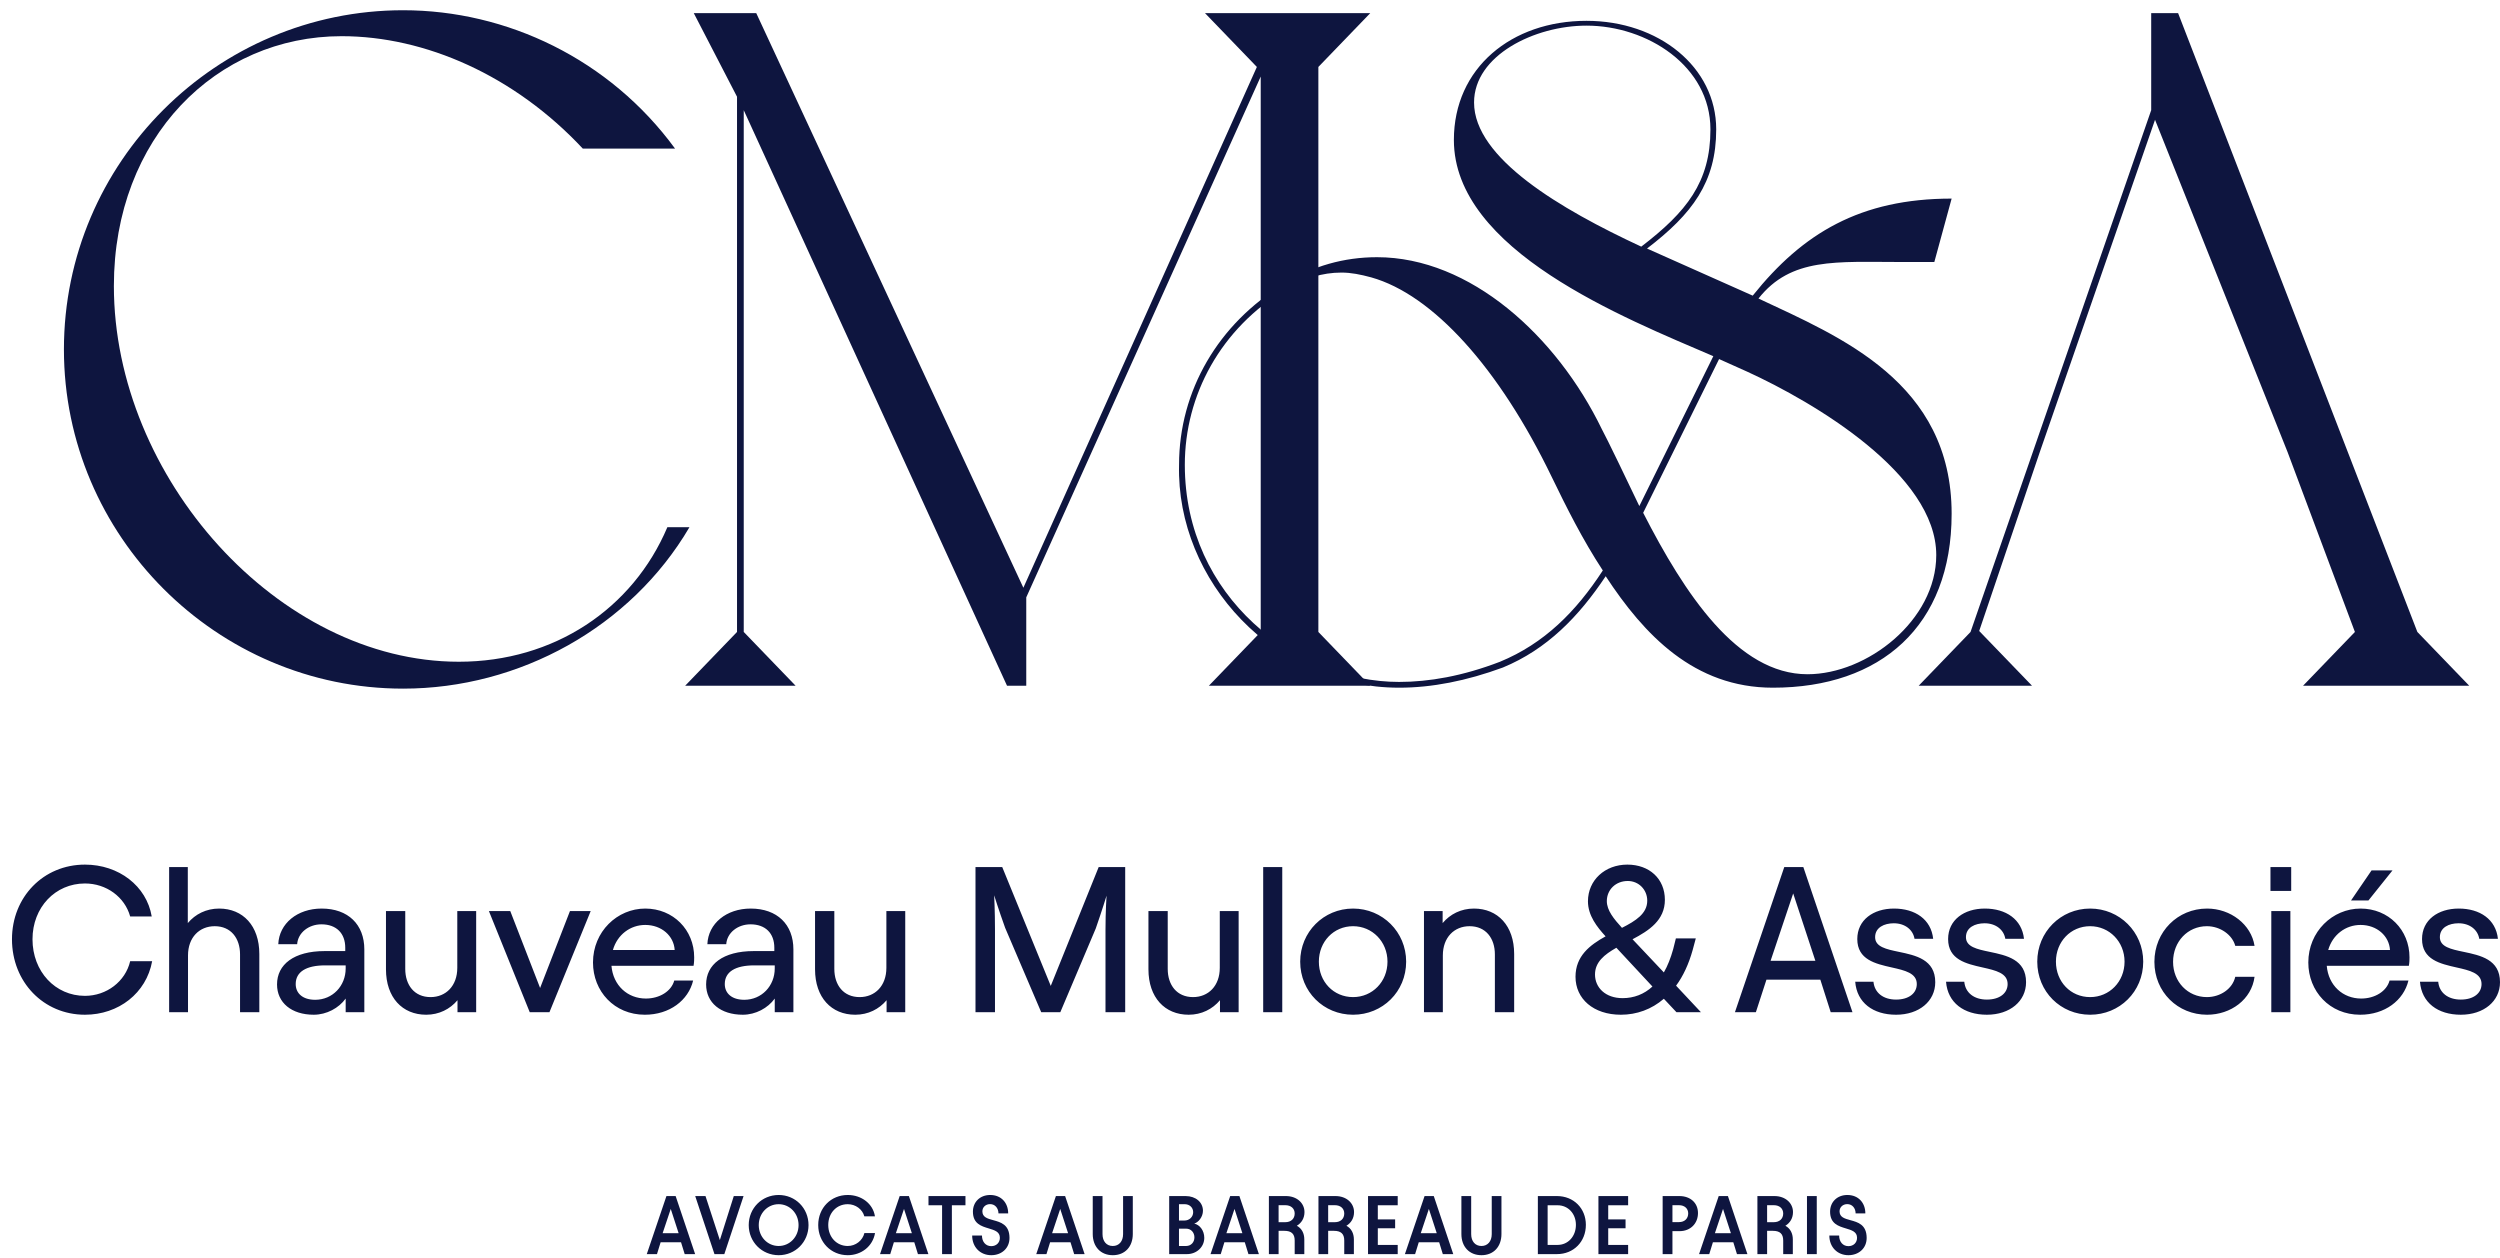
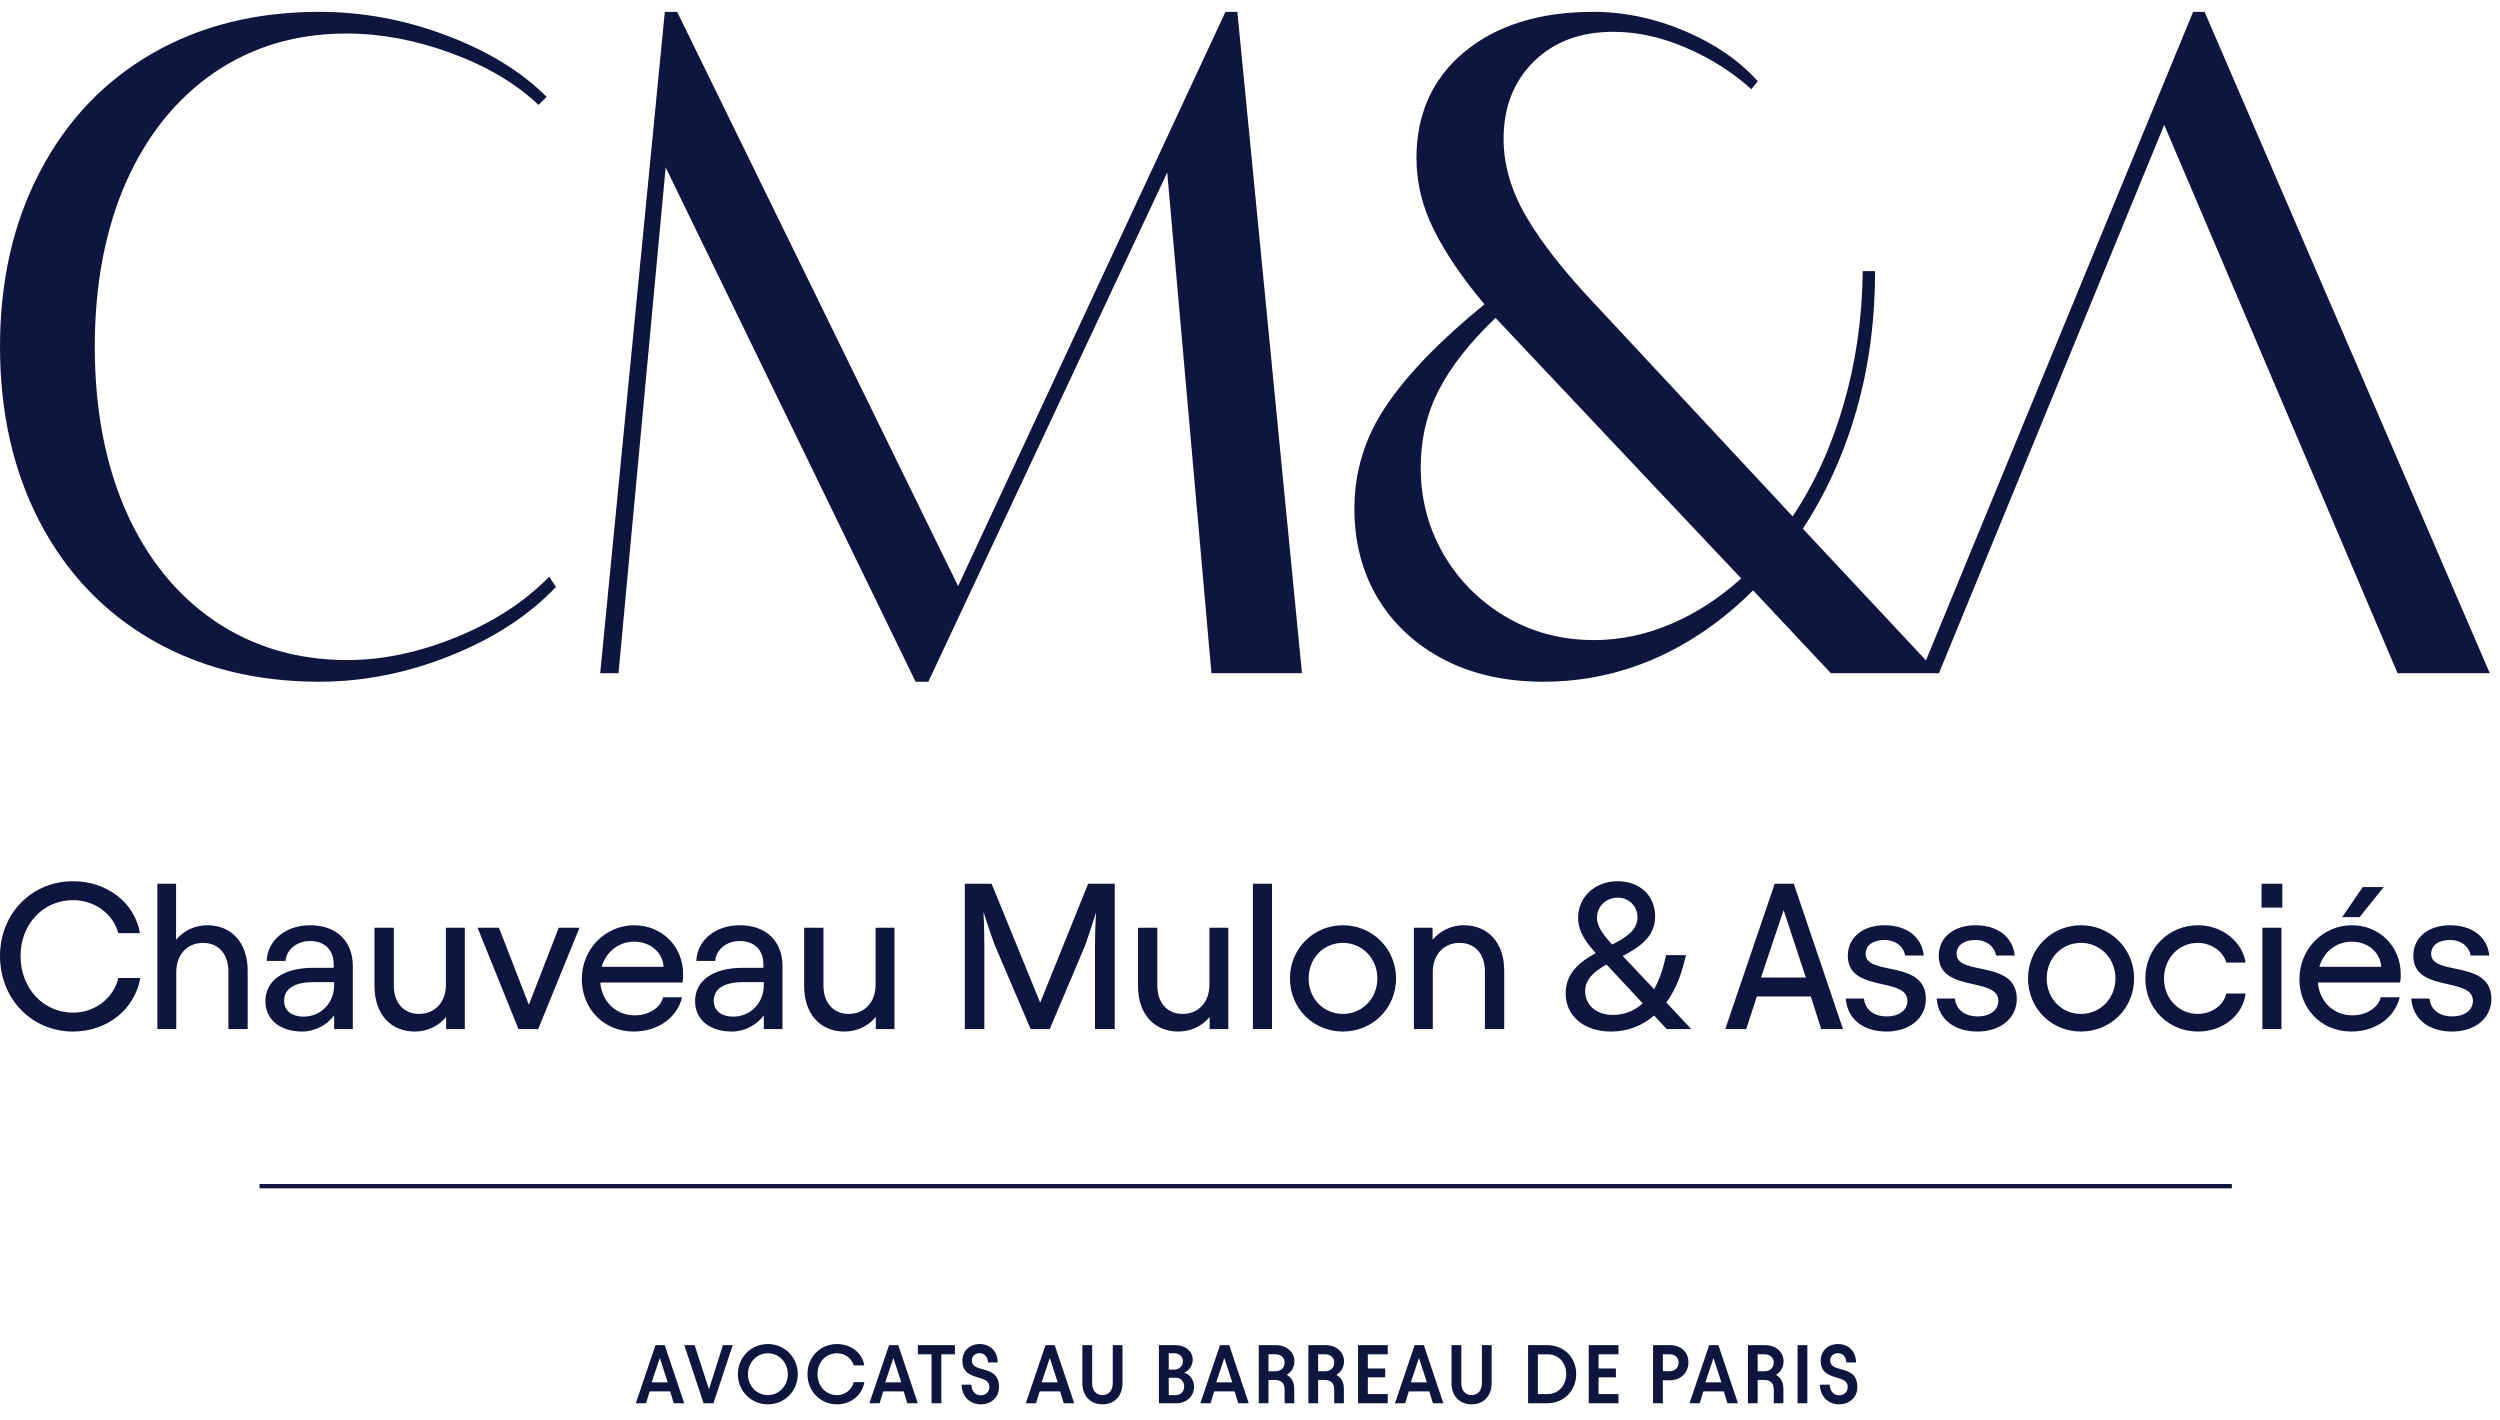
- <svg xmlns="http://www.w3.org/2000/svg" width="167" height="84" viewBox="0 0 167 84" fill="none">
-   <path fill-rule="evenodd" clip-rule="evenodd" d="M10.163 64.21C9.775 66.343 7.919 67.784 5.675 67.784C2.905 67.784 0.8 65.595 0.8 62.742C0.8 59.916 2.905 57.756 5.675 57.756C7.933 57.756 9.789 59.182 10.135 61.218H8.695C8.334 59.916 7.102 59.016 5.675 59.016C3.695 59.016 2.171 60.609 2.171 62.742C2.171 64.903 3.695 66.523 5.675 66.523C7.116 66.523 8.376 65.567 8.695 64.21H10.163ZM12.559 67.617H11.298V57.922H12.545V61.662C13.043 61.066 13.777 60.692 14.636 60.692C16.229 60.692 17.323 61.842 17.323 63.725V67.617H16.035V63.753C16.035 62.673 15.426 61.87 14.345 61.87C13.32 61.87 12.559 62.617 12.559 63.822V67.617ZM20.958 67.784C21.816 67.784 22.634 67.34 23.091 66.703V67.617H24.337V63.421C24.337 61.759 23.257 60.692 21.484 60.692C19.863 60.692 18.645 61.689 18.589 63.074H19.849C19.905 62.299 20.625 61.745 21.47 61.745C22.467 61.745 23.063 62.34 23.063 63.31V63.532H21.692C19.628 63.532 18.506 64.432 18.506 65.761C18.506 66.98 19.476 67.784 20.958 67.784ZM19.753 65.734C19.753 64.917 20.459 64.487 21.719 64.487H23.091V64.695C23.091 65.858 22.218 66.786 21.055 66.786C20.224 66.786 19.753 66.357 19.753 65.734ZM30.547 60.858H31.808V67.617H30.561V66.814C30.062 67.41 29.328 67.784 28.47 67.784C26.877 67.784 25.783 66.634 25.783 64.75V60.858H27.071V64.723C27.071 65.803 27.68 66.606 28.761 66.606C29.785 66.606 30.547 65.858 30.547 64.653V60.858ZM35.387 67.617H36.703L39.459 60.858H38.074L36.079 65.997L34.085 60.858H32.658L35.387 67.617ZM46.302 65.498C45.983 66.828 44.723 67.784 43.075 67.784C41.039 67.784 39.612 66.219 39.612 64.293C39.612 62.23 41.233 60.692 43.102 60.692C44.972 60.692 46.371 62.119 46.371 63.947V63.947C46.371 64.086 46.371 64.279 46.33 64.515H40.845C40.956 65.831 41.925 66.703 43.144 66.703C44.058 66.703 44.847 66.219 45.041 65.498H46.302ZM43.102 61.786C42.105 61.786 41.233 62.437 40.942 63.462H45.069C45.014 62.52 44.197 61.786 43.102 61.786ZM49.62 67.784C50.479 67.784 51.296 67.34 51.753 66.703V67.617H52.999V63.421C52.999 61.759 51.919 60.692 50.146 60.692C48.526 60.692 47.307 61.689 47.252 63.074H48.512C48.567 62.299 49.288 61.745 50.133 61.745C51.13 61.745 51.725 62.34 51.725 63.31V63.532H50.354C48.29 63.532 47.169 64.432 47.169 65.761C47.169 66.98 48.138 67.784 49.62 67.784ZM48.415 65.734C48.415 64.917 49.121 64.487 50.382 64.487H51.753V64.695C51.753 65.858 50.88 66.786 49.717 66.786C48.886 66.786 48.415 66.357 48.415 65.734ZM59.21 60.858H60.47V67.617H59.224V66.814C58.725 67.41 57.991 67.784 57.132 67.784C55.539 67.784 54.445 66.634 54.445 64.75V60.858H55.733V64.723C55.733 65.803 56.343 66.606 57.423 66.606C58.448 66.606 59.21 65.858 59.21 64.653V60.858ZM65.163 67.617H66.465V62.105C66.465 60.844 66.41 59.806 66.41 59.806C66.41 59.806 66.715 60.789 67.144 61.98L69.554 67.617H70.828L73.197 62.022C73.612 60.831 73.917 59.833 73.917 59.833C73.917 59.833 73.847 60.872 73.847 62.133V67.617H75.163V57.922H73.391L70.191 65.858L66.95 57.922H65.163V67.617ZM81.481 60.858H82.741V67.617H81.495V66.814C80.996 67.41 80.262 67.784 79.403 67.784C77.81 67.784 76.716 66.634 76.716 64.75V60.858H78.004V64.723C78.004 65.803 78.614 66.606 79.694 66.606C80.719 66.606 81.481 65.858 81.481 64.653V60.858ZM85.655 57.922H84.381V67.617H85.655V57.922ZM93.931 64.238C93.931 66.246 92.352 67.784 90.385 67.784C88.418 67.784 86.853 66.246 86.853 64.238C86.853 62.257 88.418 60.692 90.385 60.692C92.352 60.692 93.931 62.257 93.931 64.238ZM90.385 61.87C89.083 61.87 88.1 62.908 88.1 64.238C88.1 65.581 89.083 66.606 90.385 66.606C91.673 66.606 92.684 65.581 92.684 64.238C92.684 62.908 91.673 61.87 90.385 61.87ZM95.121 67.617H96.382V63.822C96.382 62.617 97.143 61.87 98.168 61.87C99.249 61.87 99.858 62.673 99.858 63.753V67.617H101.146V63.725C101.146 61.842 100.052 60.692 98.459 60.692C97.6 60.692 96.866 61.066 96.368 61.662V60.858H95.121V67.617ZM111.145 66.717C110.327 67.424 109.33 67.784 108.277 67.784C106.435 67.784 105.244 66.717 105.244 65.249C105.244 63.864 106.2 63.13 107.253 62.548C106.685 61.925 106.075 61.163 106.075 60.207C106.075 58.795 107.211 57.756 108.707 57.756C110.175 57.756 111.214 58.698 111.214 60.11C111.214 61.468 110.161 62.16 109.053 62.742L111.145 64.958C111.394 64.529 111.602 64.002 111.768 63.407L111.948 62.687H113.278L113.07 63.462C112.807 64.404 112.433 65.207 111.962 65.844L113.624 67.617H111.989L111.145 66.717ZM107.973 63.31C107.169 63.767 106.546 64.266 106.546 65.097C106.546 65.969 107.239 66.676 108.388 66.676C109.15 66.676 109.829 66.412 110.383 65.9L107.973 63.31ZM108.735 58.85C107.931 58.85 107.336 59.432 107.336 60.194C107.336 60.817 107.807 61.385 108.347 61.98C109.275 61.509 110.036 61.025 110.036 60.166C110.036 59.432 109.469 58.85 108.735 58.85ZM115.893 67.617H117.292L117.998 65.443H121.599L122.292 67.617H123.746L120.463 57.922H119.189L115.893 67.617ZM118.275 64.183L119.785 59.681L121.267 64.183H118.275ZM129.275 65.609C129.275 66.883 128.194 67.784 126.657 67.784C125.12 67.784 124.039 66.98 123.928 65.581H125.147C125.217 66.316 125.798 66.772 126.657 66.772C127.516 66.772 128.042 66.343 128.042 65.734C128.042 65.002 127.246 64.823 126.367 64.625C125.281 64.38 124.067 64.106 124.067 62.728C124.067 61.454 125.133 60.692 126.518 60.692C127.931 60.692 128.998 61.412 129.136 62.714H127.89C127.793 62.119 127.266 61.675 126.505 61.675C125.868 61.675 125.258 61.953 125.258 62.603C125.258 63.252 126 63.407 126.846 63.584C127.968 63.819 129.275 64.093 129.275 65.609ZM132.724 67.784C134.261 67.784 135.341 66.883 135.341 65.609C135.341 64.093 134.035 63.819 132.912 63.584C132.066 63.407 131.325 63.252 131.325 62.603C131.325 61.953 131.934 61.675 132.571 61.675C133.333 61.675 133.859 62.119 133.956 62.714H135.203C135.064 61.412 133.998 60.692 132.585 60.692C131.2 60.692 130.134 61.454 130.134 62.728C130.134 64.106 131.347 64.38 132.434 64.625C133.313 64.823 134.109 65.002 134.109 65.734C134.109 66.343 133.582 66.772 132.724 66.772C131.865 66.772 131.283 66.316 131.214 65.581H129.995C130.106 66.98 131.186 67.784 132.724 67.784ZM143.167 64.238C143.167 66.246 141.588 67.784 139.621 67.784C137.654 67.784 136.089 66.246 136.089 64.238C136.089 62.257 137.654 60.692 139.621 60.692C141.588 60.692 143.167 62.257 143.167 64.238ZM139.621 61.87C138.319 61.87 137.336 62.908 137.336 64.238C137.336 65.581 138.319 66.606 139.621 66.606C140.909 66.606 141.92 65.581 141.92 64.238C141.92 62.908 140.909 61.87 139.621 61.87ZM147.432 67.784C149.025 67.784 150.41 66.759 150.604 65.249H149.316C149.136 66.052 148.319 66.606 147.419 66.606C146.144 66.606 145.161 65.581 145.161 64.252C145.161 62.894 146.144 61.87 147.419 61.87C148.319 61.87 149.122 62.451 149.316 63.185H150.604C150.383 61.759 149.011 60.692 147.432 60.692C145.479 60.692 143.914 62.23 143.914 64.252C143.914 66.274 145.479 67.784 147.432 67.784ZM152.997 67.617H151.723V60.858H152.997V67.617ZM153.052 59.515H151.667V57.922H153.052V59.515ZM157.657 67.784C159.305 67.784 160.566 66.828 160.884 65.498H159.624C159.43 66.219 158.641 66.703 157.726 66.703C156.508 66.703 155.538 65.831 155.427 64.515H160.912C160.954 64.279 160.954 64.085 160.954 63.947C160.954 62.119 159.555 60.692 157.685 60.692C155.815 60.692 154.195 62.23 154.195 64.293C154.195 66.219 155.621 67.784 157.657 67.784ZM155.524 63.462C155.815 62.437 156.688 61.786 157.685 61.786C158.779 61.786 159.596 62.52 159.652 63.462H155.524ZM157.048 60.152H158.211L159.818 58.144H158.419L157.048 60.152ZM167 65.609C167 66.883 165.92 67.784 164.382 67.784C162.845 67.784 161.765 66.98 161.654 65.581H162.873C162.942 66.316 163.524 66.772 164.382 66.772C165.241 66.772 165.767 66.343 165.767 65.734C165.767 65.002 164.972 64.823 164.092 64.625C163.006 64.38 161.792 64.106 161.792 62.728C161.792 61.454 162.859 60.692 164.244 60.692C165.657 60.692 166.723 61.412 166.862 62.714H165.615C165.518 62.119 164.992 61.675 164.23 61.675C163.593 61.675 162.983 61.953 162.983 62.603C162.983 63.252 163.725 63.407 164.571 63.584C165.694 63.819 167 64.093 167 65.609ZM54.009 81.836C54.009 82.961 53.134 83.847 52.015 83.847C50.896 83.847 50.015 82.961 50.015 81.836C50.015 80.706 50.896 79.825 52.015 79.825C53.134 79.825 54.009 80.706 54.009 81.836ZM52.015 80.44C51.267 80.44 50.685 81.055 50.685 81.836C50.685 82.618 51.267 83.232 52.015 83.232C52.757 83.232 53.344 82.618 53.344 81.836C53.344 81.055 52.757 80.44 52.015 80.44ZM43.205 83.775H43.886L44.13 82.983H45.493L45.737 83.775H46.435L45.133 79.897H44.518L43.205 83.775ZM44.263 82.379L44.806 80.756L45.333 82.379H44.263ZM48.385 83.775L49.67 79.897H49.017L48.086 82.839L47.127 79.897H46.44L47.726 83.775H48.385ZM56.629 83.847C57.543 83.847 58.302 83.249 58.452 82.368H57.742C57.621 82.872 57.155 83.232 56.629 83.232C55.887 83.232 55.327 82.64 55.327 81.831C55.327 81.022 55.887 80.44 56.629 80.44C57.15 80.44 57.61 80.778 57.737 81.249H58.446C58.319 80.418 57.56 79.825 56.629 79.825C55.51 79.825 54.657 80.684 54.657 81.831C54.657 82.972 55.51 83.847 56.629 83.847ZM59.468 83.775H58.786L60.099 79.897H60.714L62.016 83.775H61.318L61.074 82.983H59.711L59.468 83.775ZM60.387 80.756L59.844 82.379H60.913L60.387 80.756ZM62.023 80.512H62.931V83.775H63.585V80.512H64.493V79.897H62.023V80.512ZM67.434 82.684C67.44 83.376 66.914 83.847 66.216 83.847C65.484 83.847 64.941 83.31 64.941 82.534H65.595C65.595 82.955 65.85 83.243 66.216 83.243C66.553 83.243 66.792 83.011 66.792 82.684C66.792 82.282 66.439 82.176 66.046 82.058C65.55 81.909 64.991 81.742 64.991 80.939C64.991 80.285 65.473 79.825 66.144 79.825C66.88 79.825 67.346 80.346 67.346 81.055H66.698C66.692 80.695 66.465 80.435 66.138 80.435C65.839 80.435 65.623 80.645 65.623 80.917C65.623 81.31 65.961 81.402 66.345 81.507C66.847 81.644 67.428 81.802 67.434 82.684ZM69.222 83.775H69.903L70.147 82.983H71.51L71.754 83.775H72.452L71.15 79.897H70.535L69.222 83.775ZM70.28 82.379L70.823 80.756L71.349 82.379H70.28ZM75.671 82.429C75.671 83.282 75.144 83.847 74.335 83.847C73.526 83.847 72.995 83.282 72.995 82.429V79.897H73.648V82.44C73.648 82.917 73.914 83.232 74.335 83.232C74.751 83.232 75.022 82.917 75.022 82.44V79.897H75.671V82.429ZM78.102 83.775H79.288C79.936 83.775 80.446 83.299 80.446 82.689C80.446 82.196 80.136 81.809 79.775 81.737C80.052 81.653 80.357 81.293 80.357 80.878C80.357 80.313 79.875 79.897 79.199 79.897H78.102V83.775ZM78.756 83.232V82.075H79.238C79.559 82.075 79.787 82.329 79.787 82.656C79.787 82.978 79.565 83.232 79.233 83.232H78.756ZM78.756 81.532V80.44H79.138C79.471 80.44 79.704 80.673 79.704 80.972C79.704 81.288 79.454 81.532 79.116 81.532H78.756ZM81.545 83.775H80.864L82.177 79.897H82.792L84.094 83.775H83.396L83.152 82.983H81.789L81.545 83.775ZM82.465 80.756L81.922 82.379H82.991L82.465 80.756ZM84.762 83.775H85.41V82.219H85.793C86.252 82.219 86.485 82.407 86.485 82.867V83.775H87.128V82.795C87.128 82.385 86.956 82.058 86.629 81.881C86.945 81.692 87.139 81.371 87.139 80.966C87.139 80.374 86.64 79.897 85.898 79.897H84.762V83.775ZM85.41 81.642V80.507H85.859C86.236 80.507 86.485 80.728 86.485 81.061C86.485 81.415 86.236 81.642 85.859 81.642H85.41ZM88.721 83.775H88.073V79.897H89.209C89.951 79.897 90.45 80.374 90.45 80.966C90.45 81.371 90.256 81.692 89.94 81.881C90.267 82.058 90.439 82.385 90.439 82.795V83.775H89.796V82.867C89.796 82.407 89.563 82.219 89.103 82.219H88.721V83.775ZM88.721 80.507V81.642H89.17C89.547 81.642 89.796 81.415 89.796 81.061C89.796 80.728 89.547 80.507 89.17 80.507H88.721ZM91.384 83.775H93.367V83.16H92.038V82.047H93.195V81.454H92.038V80.512H93.367V79.897H91.384V83.775ZM94.529 83.775H93.848L95.161 79.897H95.776L97.078 83.775H96.38L96.136 82.983H94.773L94.529 83.775ZM95.449 80.756L94.906 82.379H95.975L95.449 80.756ZM98.962 83.847C99.77 83.847 100.297 83.282 100.297 82.429V79.897H99.648V82.44C99.648 82.917 99.377 83.232 98.962 83.232C98.54 83.232 98.275 82.917 98.275 82.44V79.897H97.621V82.429C97.621 83.282 98.153 83.847 98.962 83.847ZM102.729 79.897H104.003C105.122 79.897 105.936 80.717 105.936 81.82C105.936 82.944 105.122 83.775 104.003 83.775H102.729V79.897ZM104.047 80.512H103.382V83.16H104.047C104.751 83.16 105.271 82.584 105.271 81.82C105.271 81.077 104.756 80.512 104.047 80.512ZM106.775 83.775H108.759V83.16H107.429V82.047H108.587V81.454H107.429V80.512H108.759V79.897H106.775V83.775ZM111.719 83.775H111.065V79.897H112.184C112.916 79.897 113.425 80.352 113.425 81.033C113.425 81.731 112.921 82.241 112.195 82.241H111.719V83.775ZM111.719 80.507V81.637H112.157C112.533 81.637 112.772 81.399 112.772 81.055C112.772 80.734 112.533 80.507 112.157 80.507H111.719ZM113.497 83.775H114.178L114.422 82.983H115.785L116.029 83.775H116.727L115.425 79.897H114.81L113.497 83.775ZM114.555 82.379L115.098 80.756L115.624 82.379H114.555ZM118.043 83.775H117.395V79.897H118.531C119.273 79.897 119.772 80.374 119.772 80.966C119.772 81.371 119.578 81.692 119.262 81.881C119.589 82.058 119.761 82.385 119.761 82.795V83.775H119.118V82.867C119.118 82.407 118.885 82.219 118.425 82.219H118.043V83.775ZM118.043 80.507V81.642H118.492C118.869 81.642 119.118 81.415 119.118 81.061C119.118 80.728 118.869 80.507 118.492 80.507H118.043ZM120.706 83.775H121.36V79.897H120.706V83.775ZM124.693 82.684C124.699 83.376 124.172 83.847 123.474 83.847C122.743 83.847 122.2 83.31 122.2 82.534H122.854C122.854 82.955 123.109 83.243 123.474 83.243C123.812 83.243 124.051 83.011 124.051 82.684C124.051 82.282 123.698 82.176 123.304 82.058C122.809 81.909 122.25 81.742 122.25 80.939C122.25 80.285 122.732 79.825 123.402 79.825C124.139 79.825 124.605 80.346 124.605 81.055H123.956C123.951 80.695 123.724 80.435 123.397 80.435C123.098 80.435 122.882 80.645 122.882 80.917C122.882 81.31 123.22 81.402 123.604 81.507C124.106 81.644 124.687 81.802 124.693 82.684Z" fill="#0E153F" />
-   <path d="M4.27 23.342C4.27 35.795 14.476 46.001 26.928 46.001C34.695 46.001 42.141 41.893 46.056 35.217H44.58C42.269 40.673 37.006 44.204 30.651 44.204C18.584 44.204 7.607 31.879 7.607 19.106C7.607 9.157 14.476 2.417 22.82 2.417C28.405 2.417 34.374 5.048 38.932 9.927H45.094C40.729 3.957 33.861 0.684 26.928 0.684C14.476 0.684 4.27 10.825 4.27 23.342Z" fill="#0E153F" />
-   <path d="M91.533 0.877H80.493L83.959 4.472L68.361 39.262L50.517 0.877H46.344L49.233 6.461V42.215L45.767 45.809H53.148L49.682 42.215V7.36L67.27 45.809H68.554V39.904L84.216 5.113V42.215L80.75 45.809H91.533L88.067 42.215V4.472L91.533 0.877Z" fill="#0E153F" />
-   <path d="M128.166 45.809H135.74L132.21 42.15L136.254 30.211H152.815L157.308 42.215L153.842 45.809H164.946L161.48 42.215L145.497 0.877H143.7V7.36L131.632 42.215L128.166 45.809ZM136.254 30.211L143.956 8.002L152.815 30.211H144.534H136.254Z" fill="#0E153F" />
-   <path d="M118.43 45.938C125.619 45.938 130.369 41.83 130.369 34.319C130.369 25.526 122.923 22.509 117.467 19.941C119.649 17.181 122.666 17.502 127.031 17.502H129.213L130.369 13.266C124.271 13.266 120.42 15.576 117.082 19.749L110.021 16.603C113.038 14.293 114.643 12.174 114.643 8.644C114.643 4.472 110.791 1.391 105.977 1.391C100.97 1.391 97.119 4.536 97.119 9.35C97.119 16.732 108.48 21.225 114.45 23.793L109.507 33.806C108.93 32.586 107.261 29.12 107.004 28.671C103.987 22.445 98.21 17.181 91.984 17.181C89.801 17.181 87.683 17.759 85.757 18.978C81.393 21.61 78.761 26.103 78.761 31.046C78.568 38.813 85.18 45.938 93.46 45.938C95.643 45.938 97.953 45.488 100.393 44.59C103.345 43.37 105.464 41.188 107.261 38.492C109.828 42.407 113.166 45.938 118.43 45.938ZM98.467 6.847C98.467 3.701 102.511 1.712 105.977 1.712C110.021 1.712 114.257 4.407 114.257 8.644C114.257 12.174 112.653 14.164 109.636 16.475C104.244 13.972 98.467 10.57 98.467 6.847ZM100.2 44.205C97.697 45.167 95.45 45.553 93.46 45.553C86.592 45.553 79.146 39.904 79.146 31.046C79.146 26.424 81.521 21.931 85.95 19.299C87.106 18.593 88.325 18.208 89.609 18.208C90.251 18.208 90.893 18.337 91.599 18.529C95.707 19.684 100.136 24.563 103.666 31.88C104.629 33.87 105.72 36.053 107.068 38.107C105.271 40.867 103.153 42.985 100.2 44.205ZM114.835 23.985L116.697 24.82C121.19 26.874 129.342 31.688 129.342 37.08C129.342 41.444 124.72 45.039 120.741 45.039C116.055 45.039 112.524 39.647 109.764 34.255L114.835 23.985Z" fill="#0E153F" />
+ <svg xmlns="http://www.w3.org/2000/svg" width="162" height="92" viewBox="0 0 162 92" fill="none">
+   <path fill-rule="evenodd" clip-rule="evenodd" d="M36.027 38.034C34.264 39.888 31.978 41.376 29.168 42.496C26.377 43.616 23.549 44.176 20.685 44.176C16.59 44.176 12.982 43.276 9.86 41.477C6.739 39.677 4.315 37.134 2.589 33.847C0.863 30.542 0 26.75 0 22.472C0 18.193 0.863 14.411 2.589 11.124C4.315 7.819 6.739 5.266 9.86 3.467C12.982 1.667 16.59 0.768 20.685 0.768C23.476 0.768 26.212 1.273 28.893 2.282C31.592 3.292 33.768 4.624 35.421 6.276L34.897 6.8C33.428 5.404 31.537 4.284 29.223 3.439C26.928 2.595 24.67 2.172 22.448 2.172C19.216 2.172 16.361 3.017 13.882 4.706C11.421 6.396 9.512 8.773 8.153 11.84C6.812 14.906 6.142 18.45 6.142 22.472C6.142 26.493 6.812 30.037 8.153 33.103C9.512 36.17 11.431 38.548 13.909 40.237C16.407 41.926 19.271 42.771 22.503 42.771C24.798 42.771 27.158 42.275 29.581 41.284C32.005 40.292 34.007 38.989 35.586 37.373L36.027 38.034ZM78.501 43.625L75.636 11.179L60.157 44.176H59.33L43.135 10.848L40.078 43.625H38.893L43.08 0.768H43.879L62.085 37.978L79.409 0.768H80.181L84.367 43.625H78.501ZM113.601 38.254L118.641 43.625H124.459H125.582H125.643L130.491 31.836L140.241 8.094L150.349 31.836L155.362 43.625H161.339L142.857 0.768H142.114L124.802 42.791L116.824 34.26C118.329 31.965 119.486 29.413 120.294 26.603C121.102 23.775 121.506 20.764 121.506 17.569H120.707C120.67 20.617 120.257 23.491 119.468 26.19C118.697 28.889 117.595 31.313 116.163 33.461L103.41 19.772C101.409 17.661 99.912 15.76 98.921 14.071C97.929 12.382 97.433 10.692 97.433 9.003C97.433 6.965 98.076 5.303 99.361 4.018C100.665 2.714 102.391 2.062 104.539 2.062C106.082 2.062 107.643 2.402 109.222 3.081C110.819 3.761 112.242 4.66 113.491 5.78L113.904 5.257C112.692 3.917 111.113 2.833 109.167 2.007C107.22 1.181 105.246 0.768 103.245 0.768C99.774 0.768 96.992 1.631 94.899 3.357C92.824 5.083 91.787 7.378 91.787 10.242C91.787 11.858 92.172 13.428 92.944 14.952C93.715 16.476 94.798 18.065 96.194 19.717C93.292 22.086 91.162 24.29 89.804 26.328C88.445 28.348 87.765 30.56 87.765 32.966C87.765 35.114 88.261 37.033 89.253 38.722C90.263 40.411 91.686 41.743 93.522 42.716C95.377 43.689 97.543 44.176 100.022 44.176C102.538 44.176 104.952 43.671 107.266 42.661C109.58 41.633 111.691 40.164 113.601 38.254ZM108.285 40.43C106.651 41.128 104.989 41.477 103.3 41.477C101.188 41.477 99.278 40.972 97.571 39.962C95.863 38.952 94.513 37.593 93.522 35.885C92.549 34.178 92.062 32.323 92.062 30.322C92.062 28.467 92.457 26.778 93.247 25.253C94.036 23.73 95.257 22.178 96.91 20.599L97.764 21.508L112.83 37.483C111.434 38.75 109.919 39.732 108.285 40.43ZM9.095 63.373C8.718 65.445 6.915 66.844 4.736 66.844C2.045 66.844 0 64.719 0 61.947C0 59.203 2.045 57.104 4.736 57.104C6.929 57.104 8.732 58.489 9.068 60.467H7.669C7.319 59.203 6.122 58.328 4.736 58.328C2.812 58.328 1.332 59.875 1.332 61.947C1.332 64.046 2.812 65.62 4.736 65.62C6.135 65.62 7.359 64.692 7.669 63.373H9.095ZM11.422 66.683H10.198V57.265H11.409V60.898C11.893 60.319 12.606 59.956 13.44 59.956C14.987 59.956 16.05 61.073 16.05 62.902V66.683H14.799V62.929C14.799 61.88 14.207 61.099 13.158 61.099C12.162 61.099 11.422 61.826 11.422 62.996V66.683ZM19.581 66.844C20.415 66.844 21.209 66.414 21.652 65.795V66.683H22.863V62.606C22.863 60.992 21.814 59.956 20.092 59.956C18.518 59.956 17.334 60.925 17.28 62.27H18.504C18.558 61.517 19.258 60.978 20.078 60.978C21.047 60.978 21.626 61.557 21.626 62.499V62.714H20.294C18.289 62.714 17.199 63.589 17.199 64.88C17.199 66.064 18.141 66.844 19.581 66.844ZM18.41 64.853C18.41 64.059 19.096 63.642 20.321 63.642H21.652V63.844C21.652 64.974 20.805 65.876 19.675 65.876C18.867 65.876 18.41 65.459 18.41 64.853ZM28.896 60.117H30.12V66.683H28.909V65.903C28.425 66.481 27.712 66.844 26.878 66.844C25.33 66.844 24.267 65.728 24.267 63.898V60.117H25.519V63.871C25.519 64.92 26.111 65.701 27.16 65.701C28.156 65.701 28.896 64.974 28.896 63.804V60.117ZM33.596 66.683H34.875L37.552 60.117H36.207L34.269 65.109L32.332 60.117H30.946L33.596 66.683ZM44.199 64.624C43.89 65.916 42.665 66.844 41.064 66.844C39.087 66.844 37.701 65.324 37.701 63.454C37.701 61.449 39.275 59.956 41.091 59.956C42.908 59.956 44.266 61.342 44.266 63.118V63.118C44.266 63.252 44.266 63.441 44.226 63.669H38.898C39.006 64.947 39.948 65.795 41.132 65.795C42.02 65.795 42.786 65.324 42.975 64.624H44.199ZM41.091 61.019C40.123 61.019 39.275 61.651 38.992 62.647H43.002C42.948 61.732 42.154 61.019 41.091 61.019ZM47.422 66.844C48.257 66.844 49.05 66.414 49.494 65.795V66.683H50.705V62.606C50.705 60.992 49.656 59.956 47.934 59.956C46.359 59.956 45.175 60.925 45.122 62.27H46.346C46.4 61.517 47.099 60.978 47.92 60.978C48.889 60.978 49.467 61.557 49.467 62.499V62.714H48.135C46.131 62.714 45.041 63.589 45.041 64.88C45.041 66.064 45.983 66.844 47.422 66.844ZM46.252 64.853C46.252 64.059 46.938 63.642 48.162 63.642H49.494V63.844C49.494 64.974 48.647 65.876 47.517 65.876C46.709 65.876 46.252 65.459 46.252 64.853ZM56.737 60.117H57.962V66.683H56.751V65.903C56.267 66.481 55.553 66.844 54.719 66.844C53.172 66.844 52.109 65.728 52.109 63.898V60.117H53.36V63.871C53.36 64.92 53.952 65.701 55.002 65.701C55.997 65.701 56.737 64.974 56.737 63.804V60.117ZM62.521 66.683H63.785V61.328C63.785 60.104 63.731 59.095 63.731 59.095C63.731 59.095 64.027 60.05 64.445 61.207L66.785 66.683H68.023L70.324 61.248C70.727 60.09 71.023 59.122 71.023 59.122C71.023 59.122 70.956 60.131 70.956 61.355V66.683H72.234V57.265H70.512L67.404 64.974L64.256 57.265H62.521V66.683ZM78.371 60.117H79.595V66.683H78.384V65.903C77.9 66.481 77.187 66.844 76.353 66.844C74.806 66.844 73.743 65.728 73.743 63.898V60.117H74.994V63.871C74.994 64.92 75.586 65.701 76.635 65.701C77.631 65.701 78.371 64.974 78.371 63.804V60.117ZM82.426 57.265H81.188V66.683H82.426V57.265ZM90.464 63.4C90.464 65.351 88.93 66.844 87.02 66.844C85.11 66.844 83.589 65.351 83.589 63.4C83.589 61.476 85.11 59.956 87.02 59.956C88.93 59.956 90.464 61.476 90.464 63.4ZM87.02 61.099C85.755 61.099 84.8 62.108 84.8 63.4C84.8 64.705 85.755 65.701 87.02 65.701C88.271 65.701 89.253 64.705 89.253 63.4C89.253 62.108 88.271 61.099 87.02 61.099ZM91.621 66.683H92.845V62.996C92.845 61.826 93.585 61.099 94.581 61.099C95.63 61.099 96.222 61.88 96.222 62.929V66.683H97.473V62.902C97.473 61.073 96.41 59.956 94.863 59.956C94.029 59.956 93.316 60.319 92.832 60.898V60.117H91.621V66.683ZM107.185 65.808C106.391 66.495 105.423 66.844 104.4 66.844C102.611 66.844 101.454 65.808 101.454 64.382C101.454 63.037 102.382 62.324 103.405 61.759C102.853 61.153 102.261 60.413 102.261 59.485C102.261 58.113 103.364 57.104 104.817 57.104C106.243 57.104 107.253 58.019 107.253 59.391C107.253 60.709 106.23 61.382 105.154 61.947L107.185 64.1C107.427 63.683 107.629 63.171 107.791 62.593L107.966 61.893H109.257L109.055 62.647C108.8 63.562 108.436 64.342 107.979 64.961L109.593 66.683H108.006L107.185 65.808ZM104.104 62.499C103.324 62.943 102.719 63.427 102.719 64.234C102.719 65.082 103.391 65.768 104.508 65.768C105.248 65.768 105.907 65.512 106.445 65.015L104.104 62.499ZM104.844 58.166C104.064 58.166 103.485 58.732 103.485 59.472C103.485 60.077 103.943 60.629 104.468 61.207C105.369 60.75 106.109 60.279 106.109 59.445C106.109 58.732 105.557 58.166 104.844 58.166ZM111.798 66.683H113.156L113.843 64.571H117.341L118.013 66.683H119.426L116.237 57.265H115L111.798 66.683ZM114.112 63.346L115.578 58.974L117.018 63.346H114.112ZM124.796 64.732C124.796 65.97 123.747 66.844 122.254 66.844C120.76 66.844 119.711 66.064 119.603 64.705H120.787C120.854 65.418 121.419 65.862 122.254 65.862C123.088 65.862 123.599 65.445 123.599 64.853C123.599 64.143 122.826 63.968 121.972 63.776C120.917 63.538 119.738 63.272 119.738 61.934C119.738 60.696 120.774 59.956 122.119 59.956C123.491 59.956 124.527 60.656 124.662 61.92H123.451C123.357 61.342 122.845 60.911 122.106 60.911C121.487 60.911 120.895 61.18 120.895 61.813C120.895 62.443 121.615 62.593 122.437 62.765C123.527 62.993 124.796 63.259 124.796 64.732ZM128.146 66.844C129.64 66.844 130.689 65.97 130.689 64.732C130.689 63.259 129.42 62.993 128.33 62.765C127.508 62.593 126.788 62.443 126.788 61.813C126.788 61.18 127.38 60.911 127.998 60.911C128.738 60.911 129.25 61.342 129.344 61.92H130.555C130.42 60.656 129.384 59.956 128.012 59.956C126.667 59.956 125.631 60.696 125.631 61.934C125.631 63.272 126.81 63.538 127.865 63.776C128.719 63.968 129.492 64.143 129.492 64.853C129.492 65.445 128.981 65.862 128.146 65.862C127.312 65.862 126.747 65.418 126.68 64.705H125.496C125.604 66.064 126.653 66.844 128.146 66.844ZM138.291 63.4C138.291 65.351 136.757 66.844 134.847 66.844C132.936 66.844 131.416 65.351 131.416 63.4C131.416 61.476 132.936 59.956 134.847 59.956C136.757 59.956 138.291 61.476 138.291 63.4ZM134.847 61.099C133.582 61.099 132.627 62.108 132.627 63.4C132.627 64.705 133.582 65.701 134.847 65.701C136.098 65.701 137.08 64.705 137.08 63.4C137.08 62.108 136.098 61.099 134.847 61.099ZM142.434 66.844C143.981 66.844 145.327 65.849 145.515 64.382H144.264C144.089 65.163 143.295 65.701 142.421 65.701C141.183 65.701 140.228 64.705 140.228 63.414C140.228 62.095 141.183 61.099 142.421 61.099C143.295 61.099 144.075 61.665 144.264 62.378H145.515C145.3 60.992 143.968 59.956 142.434 59.956C140.537 59.956 139.017 61.449 139.017 63.414C139.017 65.378 140.537 66.844 142.434 66.844ZM147.839 66.683H146.602V60.117H147.839V66.683ZM147.893 58.812H146.548V57.265H147.893V58.812ZM152.366 66.844C153.967 66.844 155.191 65.916 155.501 64.624H154.277C154.088 65.324 153.321 65.795 152.433 65.795C151.249 65.795 150.308 64.947 150.2 63.669H155.528C155.568 63.441 155.568 63.252 155.568 63.118C155.568 61.342 154.209 59.956 152.393 59.956C150.577 59.956 149.003 61.449 149.003 63.454C149.003 65.324 150.388 66.844 152.366 66.844ZM150.294 62.647C150.577 61.651 151.424 61.019 152.393 61.019C153.456 61.019 154.25 61.732 154.303 62.647H150.294ZM151.774 59.431H152.904L154.465 57.48H153.106L151.774 59.431ZM161.441 64.732C161.441 65.97 160.392 66.844 158.899 66.844C157.405 66.844 156.356 66.064 156.248 64.705H157.432C157.499 65.418 158.064 65.862 158.899 65.862C159.733 65.862 160.244 65.445 160.244 64.853C160.244 64.143 159.471 63.968 158.617 63.776C157.562 63.538 156.383 63.272 156.383 61.934C156.383 60.696 157.419 59.956 158.764 59.956C160.136 59.956 161.172 60.656 161.307 61.92H160.096C160.002 61.342 159.491 60.911 158.751 60.911C158.132 60.911 157.54 61.18 157.54 61.813C157.54 62.443 158.26 62.593 159.082 62.765C160.172 62.993 161.441 63.259 161.441 64.732ZM51.696 89.048C51.696 90.14 50.845 91.001 49.758 91.001C48.671 91.001 47.816 90.14 47.816 89.048C47.816 87.95 48.671 87.094 49.758 87.094C50.845 87.094 51.696 87.95 51.696 89.048ZM49.758 87.692C49.032 87.692 48.467 88.289 48.467 89.048C48.467 89.806 49.032 90.404 49.758 90.404C50.479 90.404 51.05 89.806 51.05 89.048C51.05 88.289 50.479 87.692 49.758 87.692ZM41.201 90.931H41.863L42.099 90.162H43.423L43.66 90.931H44.338L43.074 87.164H42.476L41.201 90.931ZM42.229 89.575L42.756 87.998L43.267 89.575H42.229ZM46.232 90.931L47.481 87.164H46.846L45.942 90.022L45.011 87.164H44.343L45.592 90.931H46.232ZM54.24 91.001C55.128 91.001 55.865 90.42 56.011 89.564H55.322C55.204 90.054 54.752 90.404 54.24 90.404C53.519 90.404 52.976 89.828 52.976 89.042C52.976 88.257 53.519 87.692 54.24 87.692C54.746 87.692 55.193 88.02 55.317 88.477H56.005C55.882 87.67 55.144 87.094 54.24 87.094C53.153 87.094 52.324 87.928 52.324 89.042C52.324 90.151 53.153 91.001 54.24 91.001ZM56.998 90.931H56.336L57.611 87.164H58.208L59.473 90.931H58.795L58.558 90.162H57.234L56.998 90.931ZM57.891 87.998L57.364 89.575H58.402L57.891 87.998ZM59.479 87.761H60.362V90.931H60.997V87.761H61.88V87.164H59.479V87.761ZM64.736 89.871C64.742 90.544 64.231 91.001 63.552 91.001C62.842 91.001 62.315 90.479 62.315 89.726H62.95C62.95 90.135 63.197 90.415 63.552 90.415C63.881 90.415 64.112 90.189 64.112 89.871C64.112 89.48 63.769 89.377 63.387 89.263C62.906 89.119 62.363 88.956 62.363 88.176C62.363 87.541 62.831 87.094 63.482 87.094C64.198 87.094 64.65 87.6 64.65 88.289H64.021C64.015 87.939 63.795 87.686 63.477 87.686C63.187 87.686 62.977 87.891 62.977 88.154C62.977 88.537 63.305 88.626 63.678 88.728C64.166 88.861 64.73 89.014 64.736 89.871ZM66.472 90.931H67.134L67.371 90.162H68.695L68.932 90.931H69.61L68.345 87.164H67.748L66.472 90.931ZM67.5 89.575L68.028 87.998L68.539 89.575H67.5ZM72.737 89.624C72.737 90.452 72.225 91.001 71.44 91.001C70.654 91.001 70.137 90.452 70.137 89.624V87.164H70.772V89.634C70.772 90.097 71.031 90.404 71.44 90.404C71.843 90.404 72.107 90.097 72.107 89.634V87.164H72.737V89.624ZM75.099 90.931H76.251C76.88 90.931 77.375 90.468 77.375 89.876C77.375 89.397 77.074 89.021 76.724 88.951C76.993 88.87 77.289 88.52 77.289 88.117C77.289 87.568 76.821 87.164 76.164 87.164H75.099V90.931ZM75.734 90.404V89.279H76.202C76.514 89.279 76.735 89.527 76.735 89.844C76.735 90.156 76.52 90.404 76.197 90.404H75.734ZM75.734 88.752V87.692H76.105C76.428 87.692 76.654 87.918 76.654 88.208C76.654 88.515 76.412 88.752 76.084 88.752H75.734ZM78.443 90.931H77.781L79.057 87.164H79.654L80.919 90.931H80.241L80.004 90.162H78.68L78.443 90.931ZM79.337 87.998L78.809 89.575H79.848L79.337 87.998ZM81.568 90.931H82.198V89.419H82.569C83.016 89.419 83.242 89.602 83.242 90.049V90.931H83.866V89.979C83.866 89.58 83.699 89.263 83.382 89.091C83.688 88.908 83.877 88.596 83.877 88.203C83.877 87.627 83.392 87.164 82.671 87.164H81.568V90.931ZM82.198 88.859V87.756H82.633C82.999 87.756 83.242 87.971 83.242 88.294C83.242 88.639 82.999 88.859 82.633 88.859H82.198ZM85.414 90.931H84.784V87.164H85.887C86.608 87.164 87.093 87.627 87.093 88.203C87.093 88.596 86.904 88.908 86.598 89.091C86.915 89.263 87.082 89.58 87.082 89.979V90.931H86.458V90.049C86.458 89.602 86.232 89.419 85.785 89.419H85.414V90.931ZM85.414 87.756V88.859H85.85C86.216 88.859 86.458 88.639 86.458 88.294C86.458 87.971 86.216 87.756 85.85 87.756H85.414ZM88 87.164V90.931H89.927V90.334H88.635V89.252H89.76V88.676H88.635V87.761H89.927V87.164H88ZM91.055 90.931H90.394L91.669 87.164H92.266L93.531 90.931H92.853L92.616 90.162H91.292L91.055 90.931ZM91.949 87.998L91.421 89.575H92.46L91.949 87.998ZM95.361 91.001C96.147 91.001 96.658 90.452 96.658 89.624V87.164H96.028V89.634C96.028 90.097 95.764 90.404 95.361 90.404C94.952 90.404 94.694 90.097 94.694 89.634V87.164H94.058V89.624C94.058 90.452 94.575 91.001 95.361 91.001ZM99.02 87.164H100.258C101.345 87.164 102.136 87.961 102.136 89.031C102.136 90.124 101.345 90.931 100.258 90.931H99.02V87.164ZM99.655 90.334H100.301C100.984 90.334 101.49 89.774 101.49 89.031C101.49 88.31 100.99 87.761 100.301 87.761H99.655V90.334ZM102.951 87.164V90.931H104.877V90.334H103.586V89.252H104.711V88.676H103.586V87.761H104.877V87.164H102.951ZM107.753 90.931H107.118V87.164H108.205C108.915 87.164 109.41 87.605 109.41 88.267C109.41 88.945 108.921 89.441 108.216 89.441H107.753V90.931ZM107.753 87.756V88.854H108.178C108.544 88.854 108.775 88.623 108.775 88.289C108.775 87.977 108.544 87.756 108.178 87.756H107.753ZM109.48 90.931H110.142L110.379 90.162H111.702L111.939 90.931H112.617L111.353 87.164H110.755L109.48 90.931ZM110.508 89.575L111.035 87.998L111.546 89.575H110.508ZM113.896 90.931H113.266V87.164H114.37C115.091 87.164 115.575 87.627 115.575 88.203C115.575 88.596 115.387 88.908 115.08 89.091C115.397 89.263 115.564 89.58 115.564 89.979V90.931H114.94V90.049C114.94 89.602 114.714 89.419 114.267 89.419H113.896V90.931ZM113.896 87.756V88.859H114.332C114.698 88.859 114.94 88.639 114.94 88.294C114.94 87.971 114.698 87.756 114.332 87.756H113.896ZM116.482 87.164V90.931H117.117V87.164H116.482ZM120.356 89.871C120.361 90.544 119.85 91.001 119.172 91.001C118.461 91.001 117.934 90.479 117.934 89.726H118.569C118.569 90.135 118.817 90.415 119.172 90.415C119.5 90.415 119.731 90.189 119.731 89.871C119.731 89.48 119.389 89.377 119.007 89.263C118.526 89.119 117.982 88.956 117.982 88.176C117.982 87.541 118.451 87.094 119.102 87.094C119.818 87.094 120.27 87.6 120.27 88.289H119.64C119.635 87.939 119.414 87.686 119.096 87.686C118.806 87.686 118.596 87.891 118.596 88.154C118.596 88.537 118.924 88.626 119.297 88.728C119.785 88.861 120.35 89.014 120.356 89.871ZM16.817 77.004L144.625 77.004V76.724L16.817 76.724V77.004Z" fill="#0E153F" />
</svg>
